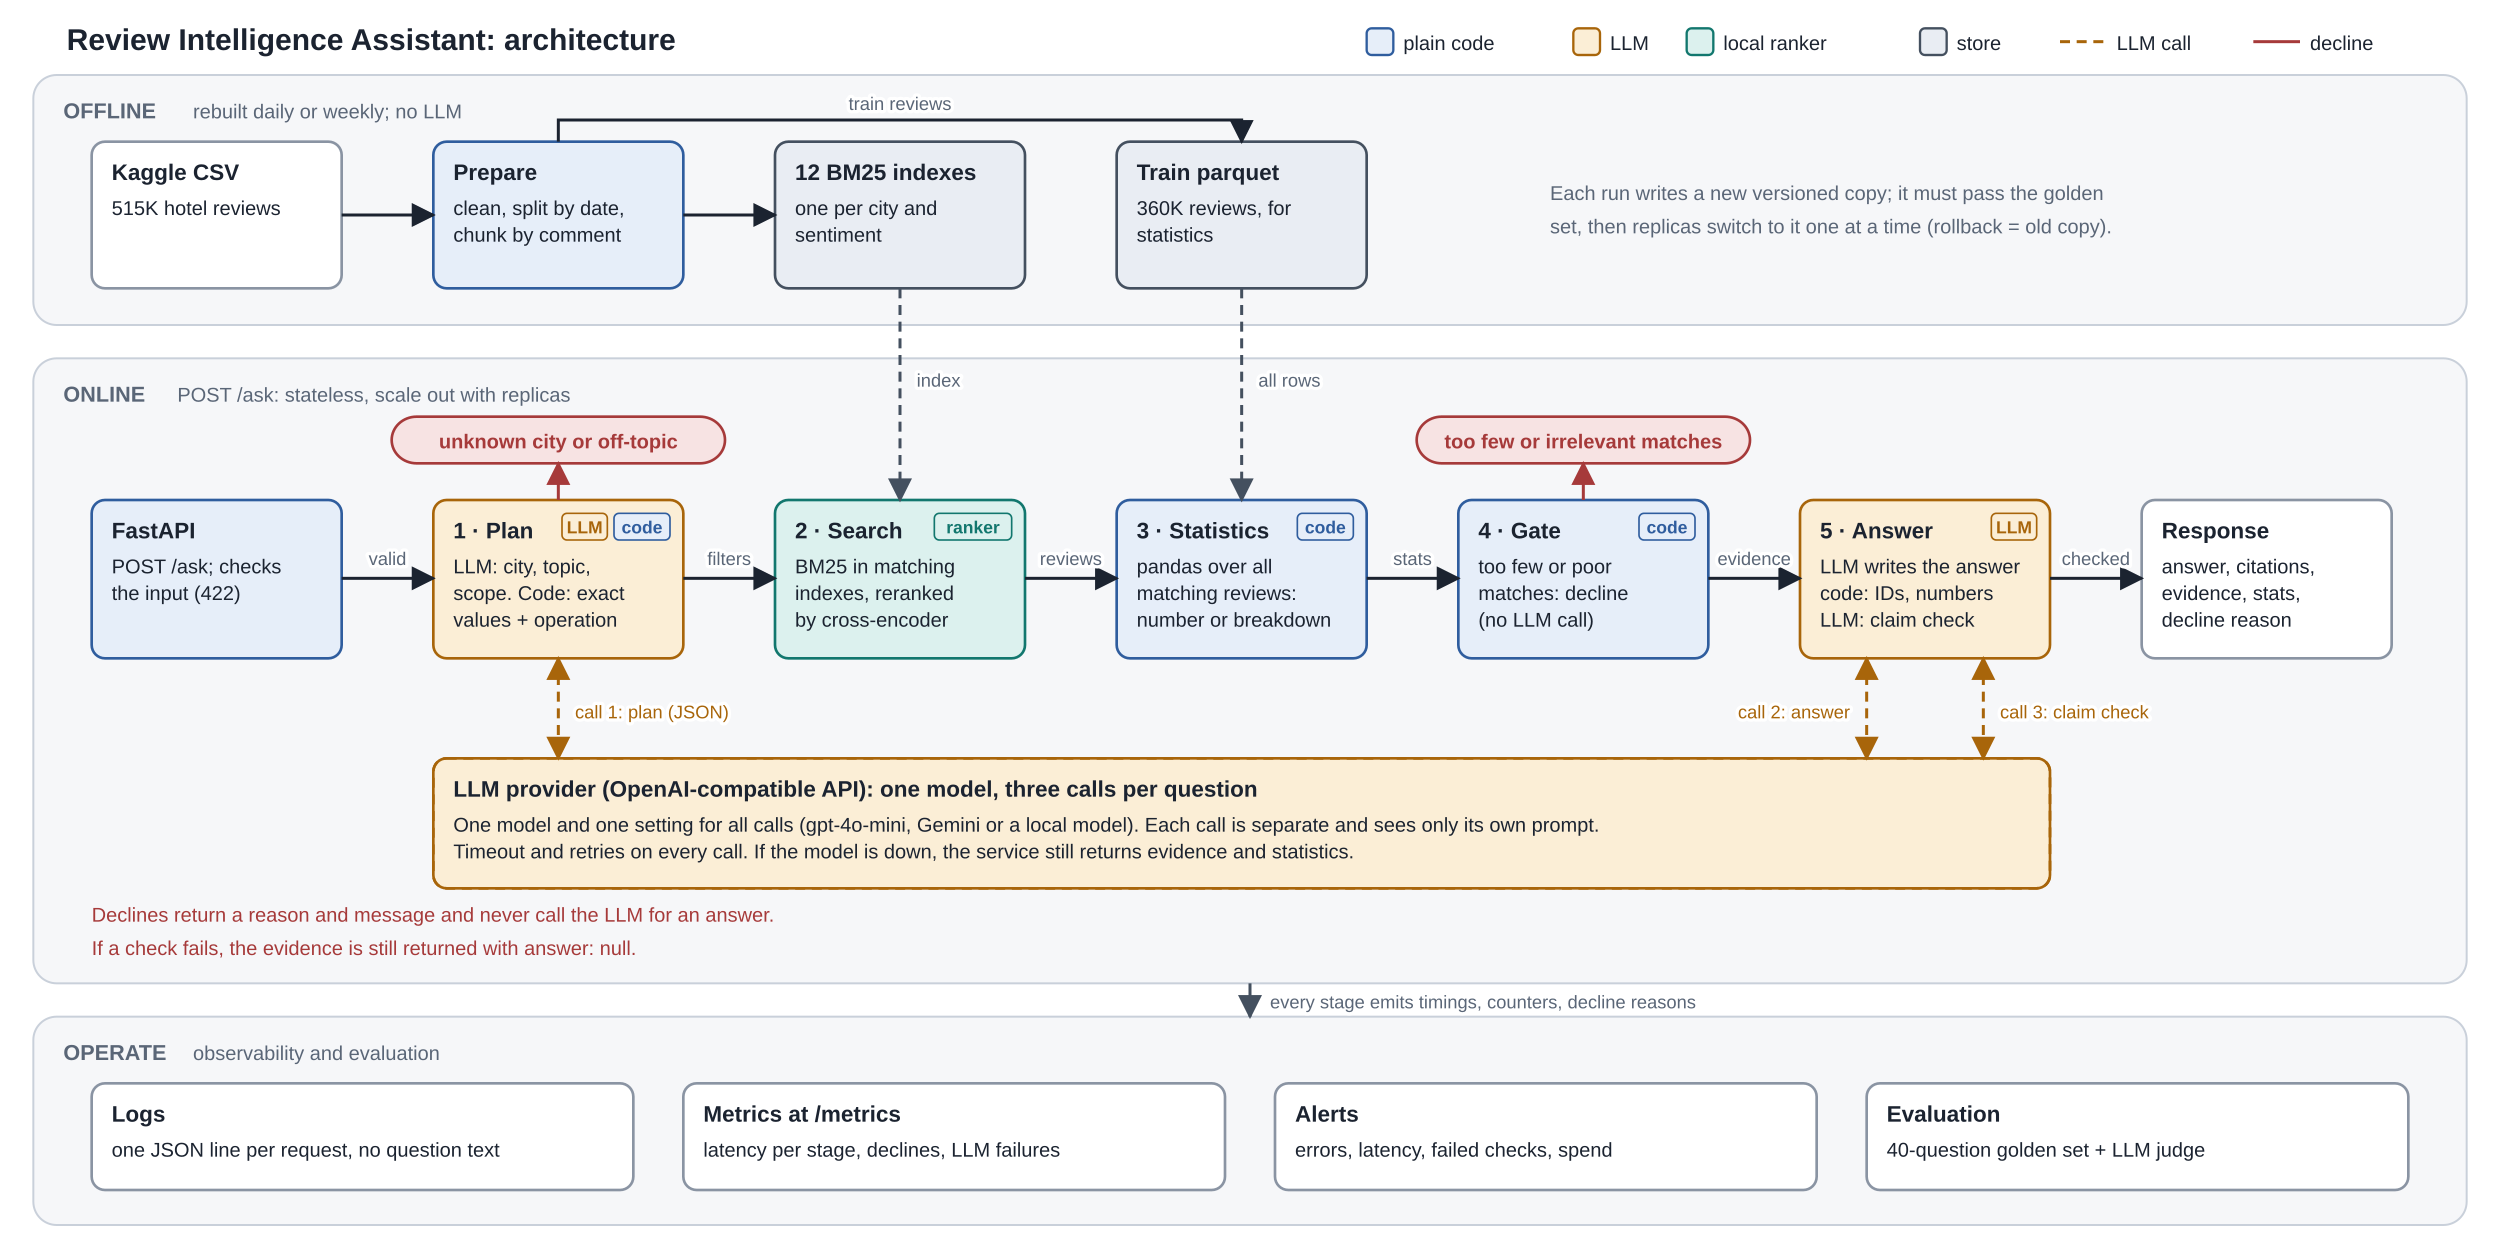
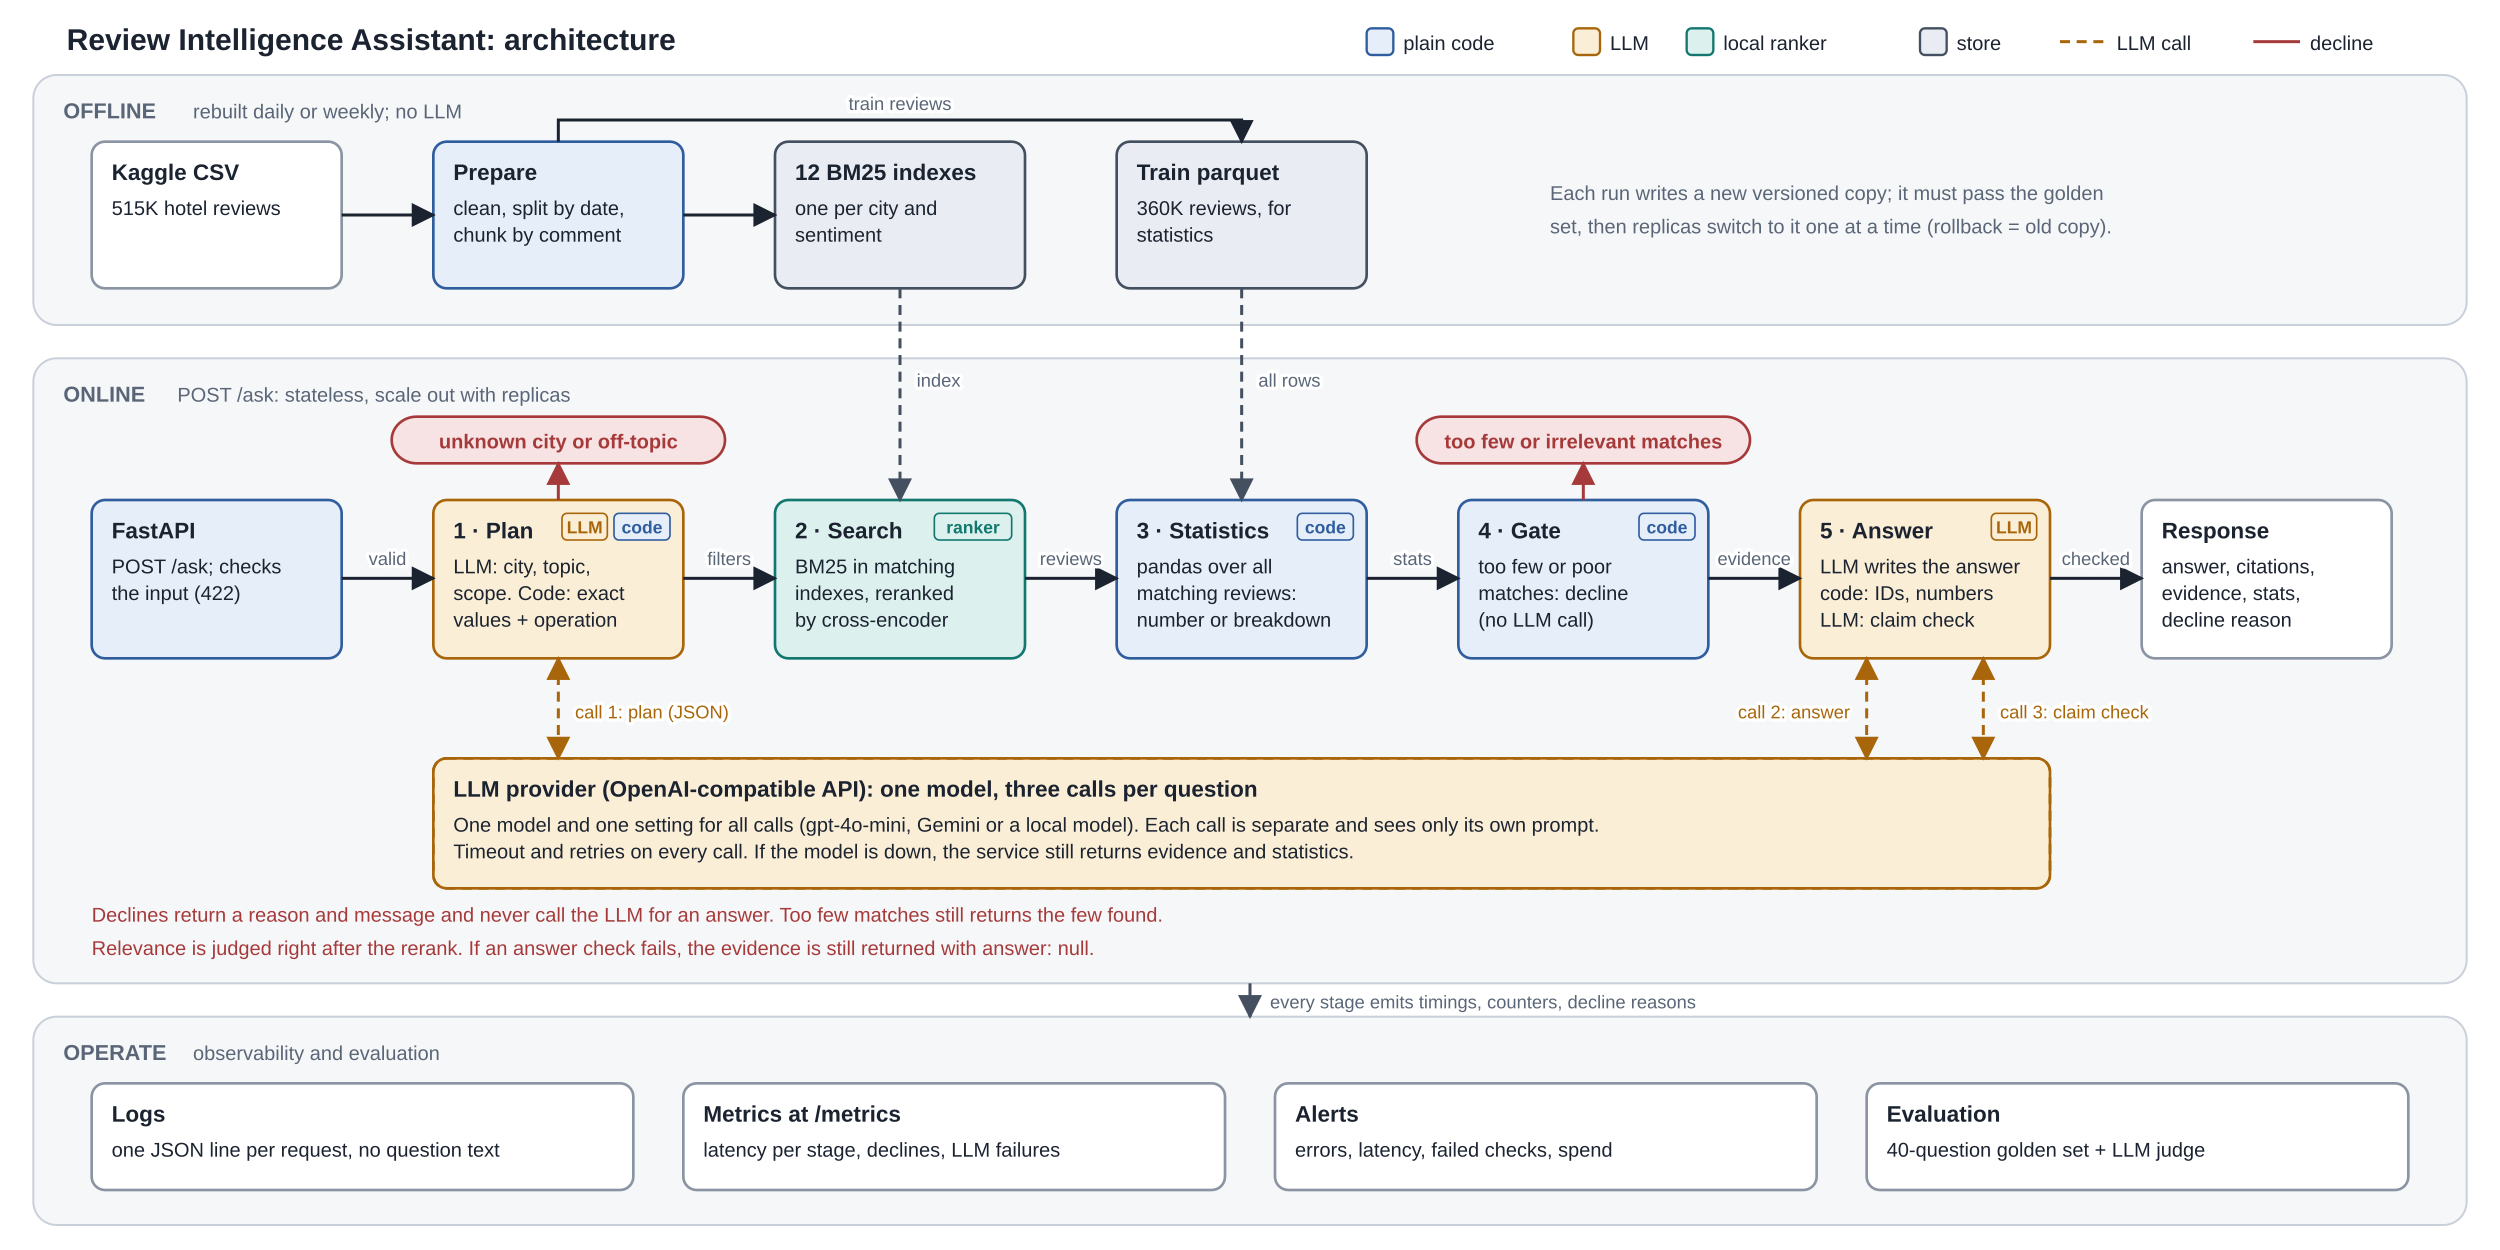
<svg xmlns="http://www.w3.org/2000/svg" viewBox="0 0 1500 750" width="1500" height="750" role="img" aria-label="Architecture of the review assistant: an offline step builds the search indexes and statistics; each question is planned, searched, counted, gated, answered and checked, and every model output passes a code check before it reaches the user.">
  <defs>
    <marker id="a-ink" viewBox="0 0 10 10" refX="9" refY="5" markerWidth="8" markerHeight="8" orient="auto-start-reverse">
      <path d="M0 0 L10 5 L0 10 z" fill="#1b2330" />
    </marker>
    <marker id="a-amber" viewBox="0 0 10 10" refX="9" refY="5" markerWidth="8" markerHeight="8" orient="auto-start-reverse">
      <path d="M0 0 L10 5 L0 10 z" fill="#a8650a" />
    </marker>
    <marker id="a-red" viewBox="0 0 10 10" refX="9" refY="5" markerWidth="8" markerHeight="8" orient="auto-start-reverse">
      <path d="M0 0 L10 5 L0 10 z" fill="#a63a3a" />
    </marker>
    <marker id="a-grey" viewBox="0 0 10 10" refX="9" refY="5" markerWidth="8" markerHeight="8" orient="auto-start-reverse">
      <path d="M0 0 L10 5 L0 10 z" fill="#44505f" />
    </marker>
  </defs>
  <rect width="1500" height="750" fill="#ffffff" />
  <text x="40" y="30" font-size="18" font-weight="bold" fill="#1b2330" text-anchor="start" font-family="Segoe UI, Arial, sans-serif">Review Intelligence Assistant: architecture</text>
  <rect x="820" y="17" width="16" height="16" rx="3" fill="#e6eef9" stroke="#2f5d9e" stroke-width="1.4" />
  <text x="842" y="30" font-size="12" font-weight="normal" fill="#1b2330" text-anchor="start" font-family="Segoe UI, Arial, sans-serif">plain code</text>
  <rect x="944" y="17" width="16" height="16" rx="3" fill="#fbeed6" stroke="#a8650a" stroke-width="1.4" />
  <text x="966" y="30" font-size="12" font-weight="normal" fill="#1b2330" text-anchor="start" font-family="Segoe UI, Arial, sans-serif">LLM</text>
  <rect x="1012" y="17" width="16" height="16" rx="3" fill="#dcf1ee" stroke="#12776e" stroke-width="1.4" />
  <text x="1034" y="30" font-size="12" font-weight="normal" fill="#1b2330" text-anchor="start" font-family="Segoe UI, Arial, sans-serif">local ranker</text>
  <rect x="1152" y="17" width="16" height="16" rx="3" fill="#e9edf3" stroke="#44505f" stroke-width="1.4" />
  <text x="1174" y="30" font-size="12" font-weight="normal" fill="#1b2330" text-anchor="start" font-family="Segoe UI, Arial, sans-serif">store</text>
  <path d="M1236 25 L1264 25" stroke="#a8650a" stroke-width="1.8" stroke-dasharray="6 4" />
  <text x="1270" y="30" font-size="12" font-weight="normal" fill="#1b2330" text-anchor="start" font-family="Segoe UI, Arial, sans-serif">LLM call</text>
  <path d="M1352 25 L1380 25" stroke="#a63a3a" stroke-width="1.8" />
  <text x="1386" y="30" font-size="12" font-weight="normal" fill="#1b2330" text-anchor="start" font-family="Segoe UI, Arial, sans-serif">decline</text>
  <rect x="20" y="45" width="1460" height="150" rx="14" fill="#f6f7f9" stroke="#c9d0da" stroke-width="1.2" />
  <text x="38" y="71" font-size="13" font-weight="bold" fill="#5a6677" text-anchor="start" font-family="Segoe UI, Arial, sans-serif">OFFLINE</text>
  <text x="115.8" y="71" font-size="12" font-weight="normal" fill="#5a6677" text-anchor="start" font-family="Segoe UI, Arial, sans-serif">rebuilt daily or weekly; no LLM</text>
  <rect x="55" y="85" width="150" height="88" rx="8" fill="#ffffff" stroke="#8a94a3" stroke-width="1.6" />
  <text x="67" y="108" font-size="13.5" font-weight="bold" fill="#1b2330" text-anchor="start" font-family="Segoe UI, Arial, sans-serif">Kaggle CSV</text>
  <text x="67" y="129" font-size="12" font-weight="normal" fill="#1b2330" text-anchor="start" font-family="Segoe UI, Arial, sans-serif">515K hotel reviews</text>
  <rect x="260" y="85" width="150" height="88" rx="8" fill="#e6eef9" stroke="#2f5d9e" stroke-width="1.6" />
  <text x="272" y="108" font-size="13.5" font-weight="bold" fill="#1b2330" text-anchor="start" font-family="Segoe UI, Arial, sans-serif">Prepare</text>
  <text x="272" y="129" font-size="12" font-weight="normal" fill="#1b2330" text-anchor="start" font-family="Segoe UI, Arial, sans-serif">clean, split by date,</text>
  <text x="272" y="145" font-size="12" font-weight="normal" fill="#1b2330" text-anchor="start" font-family="Segoe UI, Arial, sans-serif">chunk by comment</text>
  <rect x="465" y="85" width="150" height="88" rx="8" fill="#e9edf3" stroke="#44505f" stroke-width="1.6" />
  <text x="477" y="108" font-size="13.5" font-weight="bold" fill="#1b2330" text-anchor="start" font-family="Segoe UI, Arial, sans-serif">12 BM25 indexes</text>
  <text x="477" y="129" font-size="12" font-weight="normal" fill="#1b2330" text-anchor="start" font-family="Segoe UI, Arial, sans-serif">one per city and</text>
  <text x="477" y="145" font-size="12" font-weight="normal" fill="#1b2330" text-anchor="start" font-family="Segoe UI, Arial, sans-serif">sentiment</text>
  <rect x="670" y="85" width="150" height="88" rx="8" fill="#e9edf3" stroke="#44505f" stroke-width="1.6" />
  <text x="682" y="108" font-size="13.5" font-weight="bold" fill="#1b2330" text-anchor="start" font-family="Segoe UI, Arial, sans-serif">Train parquet</text>
  <text x="682" y="129" font-size="12" font-weight="normal" fill="#1b2330" text-anchor="start" font-family="Segoe UI, Arial, sans-serif">360K reviews, for</text>
  <text x="682" y="145" font-size="12" font-weight="normal" fill="#1b2330" text-anchor="start" font-family="Segoe UI, Arial, sans-serif">statistics</text>
  <path d="M205 129 L260 129" fill="none" stroke="#1b2330" stroke-width="1.8" marker-end="url(#a-ink)" />
  <path d="M410 129 L465 129" fill="none" stroke="#1b2330" stroke-width="1.8" marker-end="url(#a-ink)" />
  <path d="M335.0 85 L335.0 72 L745.0 72 L745.0 85" fill="none" stroke="#1b2330" stroke-width="1.8" marker-end="url(#a-ink)" />
  <text x="540.0" y="66" font-size="11" font-weight="normal" fill="#5a6677" text-anchor="middle" font-family="Segoe UI, Arial, sans-serif" stroke="#ffffff" stroke-width="4" paint-order="stroke" stroke-linejoin="round">train reviews</text>
  <text x="930" y="120" font-size="12" font-weight="normal" fill="#5a6677" text-anchor="start" font-family="Segoe UI, Arial, sans-serif">Each run writes a new versioned copy; it must pass the golden</text>
  <text x="930" y="140" font-size="12" font-weight="normal" fill="#5a6677" text-anchor="start" font-family="Segoe UI, Arial, sans-serif">set, then replicas switch to it one at a time (rollback = old copy).</text>
  <rect x="20" y="215" width="1460" height="375" rx="14" fill="#f6f7f9" stroke="#c9d0da" stroke-width="1.2" />
  <text x="38" y="241" font-size="13" font-weight="bold" fill="#5a6677" text-anchor="start" font-family="Segoe UI, Arial, sans-serif">ONLINE</text>
  <text x="106.4" y="241" font-size="12" font-weight="normal" fill="#5a6677" text-anchor="start" font-family="Segoe UI, Arial, sans-serif">POST /ask: stateless, scale out with replicas</text>
  <rect x="55" y="300" width="150" height="95" rx="8" fill="#e6eef9" stroke="#2f5d9e" stroke-width="1.6" />
  <text x="67" y="323" font-size="13.5" font-weight="bold" fill="#1b2330" text-anchor="start" font-family="Segoe UI, Arial, sans-serif">FastAPI</text>
  <text x="67" y="344" font-size="12" font-weight="normal" fill="#1b2330" text-anchor="start" font-family="Segoe UI, Arial, sans-serif">POST /ask; checks</text>
  <text x="67" y="360" font-size="12" font-weight="normal" fill="#1b2330" text-anchor="start" font-family="Segoe UI, Arial, sans-serif">the input (422)</text>
  <rect x="260" y="300" width="150" height="95" rx="8" fill="#fbeed6" stroke="#a8650a" stroke-width="1.6" />
  <text x="272" y="323" font-size="13.5" font-weight="bold" fill="#1b2330" text-anchor="start" font-family="Segoe UI, Arial, sans-serif">1 · Plan</text>
  <text x="272" y="344" font-size="12" font-weight="normal" fill="#1b2330" text-anchor="start" font-family="Segoe UI, Arial, sans-serif">LLM: city, topic,</text>
  <text x="272" y="360" font-size="12" font-weight="normal" fill="#1b2330" text-anchor="start" font-family="Segoe UI, Arial, sans-serif">scope. Code: exact</text>
  <text x="272" y="376" font-size="12" font-weight="normal" fill="#1b2330" text-anchor="start" font-family="Segoe UI, Arial, sans-serif">values + operation</text>
  <rect x="368.4" y="308" width="33.6" height="16" rx="3" fill="#e6eef9" stroke="#2f5d9e" stroke-width="1" />
  <text x="385.2" y="320" font-size="10.5" font-weight="bold" fill="#2f5d9e" text-anchor="middle" font-family="Segoe UI, Arial, sans-serif">code</text>
  <rect x="337.2" y="308" width="27.2" height="16" rx="3" fill="#fbeed6" stroke="#a8650a" stroke-width="1" />
  <text x="350.8" y="320" font-size="10.5" font-weight="bold" fill="#a8650a" text-anchor="middle" font-family="Segoe UI, Arial, sans-serif">LLM</text>
  <rect x="465" y="300" width="150" height="95" rx="8" fill="#dcf1ee" stroke="#12776e" stroke-width="1.6" />
  <text x="477" y="323" font-size="13.5" font-weight="bold" fill="#1b2330" text-anchor="start" font-family="Segoe UI, Arial, sans-serif">2 · Search</text>
  <text x="477" y="344" font-size="12" font-weight="normal" fill="#1b2330" text-anchor="start" font-family="Segoe UI, Arial, sans-serif">BM25 in matching</text>
  <text x="477" y="360" font-size="12" font-weight="normal" fill="#1b2330" text-anchor="start" font-family="Segoe UI, Arial, sans-serif">indexes, reranked</text>
  <text x="477" y="376" font-size="12" font-weight="normal" fill="#1b2330" text-anchor="start" font-family="Segoe UI, Arial, sans-serif">by cross-encoder</text>
  <rect x="560.6" y="308" width="46.4" height="16" rx="3" fill="#dcf1ee" stroke="#12776e" stroke-width="1" />
  <text x="583.8" y="320" font-size="10.5" font-weight="bold" fill="#12776e" text-anchor="middle" font-family="Segoe UI, Arial, sans-serif">ranker</text>
  <rect x="670" y="300" width="150" height="95" rx="8" fill="#e6eef9" stroke="#2f5d9e" stroke-width="1.6" />
  <text x="682" y="323" font-size="13.5" font-weight="bold" fill="#1b2330" text-anchor="start" font-family="Segoe UI, Arial, sans-serif">3 · Statistics</text>
  <text x="682" y="344" font-size="12" font-weight="normal" fill="#1b2330" text-anchor="start" font-family="Segoe UI, Arial, sans-serif">pandas over all</text>
  <text x="682" y="360" font-size="12" font-weight="normal" fill="#1b2330" text-anchor="start" font-family="Segoe UI, Arial, sans-serif">matching reviews:</text>
  <text x="682" y="376" font-size="12" font-weight="normal" fill="#1b2330" text-anchor="start" font-family="Segoe UI, Arial, sans-serif">number or breakdown</text>
  <rect x="778.4" y="308" width="33.6" height="16" rx="3" fill="#e6eef9" stroke="#2f5d9e" stroke-width="1" />
  <text x="795.2" y="320" font-size="10.5" font-weight="bold" fill="#2f5d9e" text-anchor="middle" font-family="Segoe UI, Arial, sans-serif">code</text>
  <rect x="875" y="300" width="150" height="95" rx="8" fill="#e6eef9" stroke="#2f5d9e" stroke-width="1.6" />
  <text x="887" y="323" font-size="13.5" font-weight="bold" fill="#1b2330" text-anchor="start" font-family="Segoe UI, Arial, sans-serif">4 · Gate</text>
  <text x="887" y="344" font-size="12" font-weight="normal" fill="#1b2330" text-anchor="start" font-family="Segoe UI, Arial, sans-serif">too few or poor</text>
  <text x="887" y="360" font-size="12" font-weight="normal" fill="#1b2330" text-anchor="start" font-family="Segoe UI, Arial, sans-serif">matches: decline</text>
  <text x="887" y="376" font-size="12" font-weight="normal" fill="#1b2330" text-anchor="start" font-family="Segoe UI, Arial, sans-serif">(no LLM call)</text>
  <rect x="983.4" y="308" width="33.6" height="16" rx="3" fill="#e6eef9" stroke="#2f5d9e" stroke-width="1" />
  <text x="1000.2" y="320" font-size="10.5" font-weight="bold" fill="#2f5d9e" text-anchor="middle" font-family="Segoe UI, Arial, sans-serif">code</text>
  <rect x="1080" y="300" width="150" height="95" rx="8" fill="#fbeed6" stroke="#a8650a" stroke-width="1.6" />
  <text x="1092" y="323" font-size="13.5" font-weight="bold" fill="#1b2330" text-anchor="start" font-family="Segoe UI, Arial, sans-serif">5 · Answer</text>
  <text x="1092" y="344" font-size="12" font-weight="normal" fill="#1b2330" text-anchor="start" font-family="Segoe UI, Arial, sans-serif">LLM writes the answer</text>
  <text x="1092" y="360" font-size="12" font-weight="normal" fill="#1b2330" text-anchor="start" font-family="Segoe UI, Arial, sans-serif">code: IDs, numbers</text>
  <text x="1092" y="376" font-size="12" font-weight="normal" fill="#1b2330" text-anchor="start" font-family="Segoe UI, Arial, sans-serif">LLM: claim check</text>
  <rect x="1194.8" y="308" width="27.2" height="16" rx="3" fill="#fbeed6" stroke="#a8650a" stroke-width="1" />
  <text x="1208.4" y="320" font-size="10.5" font-weight="bold" fill="#a8650a" text-anchor="middle" font-family="Segoe UI, Arial, sans-serif">LLM</text>
  <rect x="1285" y="300" width="150" height="95" rx="8" fill="#ffffff" stroke="#8a94a3" stroke-width="1.6" />
  <text x="1297" y="323" font-size="13.5" font-weight="bold" fill="#1b2330" text-anchor="start" font-family="Segoe UI, Arial, sans-serif">Response</text>
  <text x="1297" y="344" font-size="12" font-weight="normal" fill="#1b2330" text-anchor="start" font-family="Segoe UI, Arial, sans-serif">answer, citations,</text>
  <text x="1297" y="360" font-size="12" font-weight="normal" fill="#1b2330" text-anchor="start" font-family="Segoe UI, Arial, sans-serif">evidence, stats,</text>
  <text x="1297" y="376" font-size="12" font-weight="normal" fill="#1b2330" text-anchor="start" font-family="Segoe UI, Arial, sans-serif">decline reason</text>
  <path d="M205 347 L260 347" fill="none" stroke="#1b2330" stroke-width="1.8" marker-end="url(#a-ink)" />
  <text x="232.5" y="339" font-size="11" font-weight="normal" fill="#5a6677" text-anchor="middle" font-family="Segoe UI, Arial, sans-serif" stroke="#ffffff" stroke-width="4" paint-order="stroke" stroke-linejoin="round">valid</text>
  <path d="M410 347 L465 347" fill="none" stroke="#1b2330" stroke-width="1.8" marker-end="url(#a-ink)" />
  <text x="437.5" y="339" font-size="11" font-weight="normal" fill="#5a6677" text-anchor="middle" font-family="Segoe UI, Arial, sans-serif" stroke="#ffffff" stroke-width="4" paint-order="stroke" stroke-linejoin="round">filters</text>
  <path d="M615 347 L670 347" fill="none" stroke="#1b2330" stroke-width="1.8" marker-end="url(#a-ink)" />
  <text x="642.5" y="339" font-size="11" font-weight="normal" fill="#5a6677" text-anchor="middle" font-family="Segoe UI, Arial, sans-serif" stroke="#ffffff" stroke-width="4" paint-order="stroke" stroke-linejoin="round">reviews</text>
  <path d="M820 347 L875 347" fill="none" stroke="#1b2330" stroke-width="1.8" marker-end="url(#a-ink)" />
  <text x="847.5" y="339" font-size="11" font-weight="normal" fill="#5a6677" text-anchor="middle" font-family="Segoe UI, Arial, sans-serif" stroke="#ffffff" stroke-width="4" paint-order="stroke" stroke-linejoin="round">stats</text>
  <path d="M1025 347 L1080 347" fill="none" stroke="#1b2330" stroke-width="1.8" marker-end="url(#a-ink)" />
  <text x="1052.5" y="339" font-size="11" font-weight="normal" fill="#5a6677" text-anchor="middle" font-family="Segoe UI, Arial, sans-serif" stroke="#ffffff" stroke-width="4" paint-order="stroke" stroke-linejoin="round">evidence</text>
  <path d="M1230 347 L1285 347" fill="none" stroke="#1b2330" stroke-width="1.8" marker-end="url(#a-ink)" />
  <text x="1257.5" y="339" font-size="11" font-weight="normal" fill="#5a6677" text-anchor="middle" font-family="Segoe UI, Arial, sans-serif" stroke="#ffffff" stroke-width="4" paint-order="stroke" stroke-linejoin="round">checked</text>
  <path d="M540.0 173 L540.0 300" fill="none" stroke="#44505f" stroke-width="1.8" stroke-dasharray="6 4" marker-end="url(#a-grey)" />
  <text x="550.0" y="232" font-size="11" font-weight="normal" fill="#5a6677" text-anchor="start" font-family="Segoe UI, Arial, sans-serif" stroke="#ffffff" stroke-width="4" paint-order="stroke" stroke-linejoin="round">index</text>
  <path d="M745.0 173 L745.0 300" fill="none" stroke="#44505f" stroke-width="1.8" stroke-dasharray="6 4" marker-end="url(#a-grey)" />
  <text x="755.0" y="232" font-size="11" font-weight="normal" fill="#5a6677" text-anchor="start" font-family="Segoe UI, Arial, sans-serif" stroke="#ffffff" stroke-width="4" paint-order="stroke" stroke-linejoin="round">all rows</text>
  <rect x="260" y="455" width="970" height="78" rx="8" fill="#fbeed6" stroke="#a8650a" stroke-width="1.6" />
  <text x="272" y="478" font-size="13.5" font-weight="bold" fill="#1b2330" text-anchor="start" font-family="Segoe UI, Arial, sans-serif">LLM provider (OpenAI-compatible API): one model, three calls per question</text>
  <text x="272" y="499" font-size="12" font-weight="normal" fill="#1b2330" text-anchor="start" font-family="Segoe UI, Arial, sans-serif">One model and one setting for all calls (gpt-4o-mini, Gemini or a local model). Each call is separate and sees only its own prompt.</text>
  <text x="272" y="515" font-size="12" font-weight="normal" fill="#1b2330" text-anchor="start" font-family="Segoe UI, Arial, sans-serif">Timeout and retries on every call. If the model is down, the service still returns evidence and statistics.</text>
  <rect x="260" y="455" width="970" height="78" rx="8" fill="none" stroke="#a8650a" stroke-width="1.6" stroke-dasharray="6 4" />
  <path d="M335.0 395 L335.0 455" fill="none" stroke="#a8650a" stroke-width="1.8" stroke-dasharray="6 4" marker-end="url(#a-amber)" marker-start="url(#a-amber)" />
  <text x="345.0" y="431" font-size="11" font-weight="normal" fill="#a8650a" text-anchor="start" font-family="Segoe UI, Arial, sans-serif" stroke="#ffffff" stroke-width="4" paint-order="stroke" stroke-linejoin="round">call 1: plan (JSON)</text>
  <path d="M1120.0 395 L1120.0 455" fill="none" stroke="#a8650a" stroke-width="1.8" stroke-dasharray="6 4" marker-end="url(#a-amber)" marker-start="url(#a-amber)" />
  <text x="1110.0" y="431" font-size="11" font-weight="normal" fill="#a8650a" text-anchor="end" font-family="Segoe UI, Arial, sans-serif" stroke="#ffffff" stroke-width="4" paint-order="stroke" stroke-linejoin="round">call 2: answer</text>
  <path d="M1190.0 395 L1190.0 455" fill="none" stroke="#a8650a" stroke-width="1.8" stroke-dasharray="6 4" marker-end="url(#a-amber)" marker-start="url(#a-amber)" />
  <text x="1200.0" y="431" font-size="11" font-weight="normal" fill="#a8650a" text-anchor="start" font-family="Segoe UI, Arial, sans-serif" stroke="#ffffff" stroke-width="4" paint-order="stroke" stroke-linejoin="round">call 3: claim check</text>
  <rect x="235.0" y="250" width="200" height="28" rx="15" fill="#f7e3e3" stroke="#a63a3a" stroke-width="1.6" />
  <text x="335.0" y="269" font-size="12" font-weight="bold" fill="#a63a3a" text-anchor="middle" font-family="Segoe UI, Arial, sans-serif">unknown city or off-topic</text>
  <path d="M335.0 300 L335.0 278" fill="none" stroke="#a63a3a" stroke-width="1.8" marker-end="url(#a-red)" />
  <rect x="850.0" y="250" width="200" height="28" rx="15" fill="#f7e3e3" stroke="#a63a3a" stroke-width="1.6" />
  <text x="950.0" y="269" font-size="12" font-weight="bold" fill="#a63a3a" text-anchor="middle" font-family="Segoe UI, Arial, sans-serif">too few or irrelevant matches</text>
  <path d="M950.0 300 L950.0 278" fill="none" stroke="#a63a3a" stroke-width="1.8" marker-end="url(#a-red)" />
-   <text x="55" y="553" font-size="12" font-weight="normal" fill="#a63a3a" text-anchor="start" font-family="Segoe UI, Arial, sans-serif">Declines return a reason and message and never call the LLM for an answer.</text>
-   <text x="55" y="573" font-size="12" font-weight="normal" fill="#a63a3a" text-anchor="start" font-family="Segoe UI, Arial, sans-serif">If a check fails, the evidence is still returned with answer: null.</text>
+   <text x="55" y="553" font-size="12" font-weight="normal" fill="#a63a3a" text-anchor="start" font-family="Segoe UI, Arial, sans-serif">Declines return a reason and message and never call the LLM for an answer. Too few matches still returns the few found.</text>
+   <text x="55" y="573" font-size="12" font-weight="normal" fill="#a63a3a" text-anchor="start" font-family="Segoe UI, Arial, sans-serif">Relevance is judged right after the rerank. If an answer check fails, the evidence is still returned with answer: null.</text>
  <rect x="20" y="610" width="1460" height="125" rx="14" fill="#f6f7f9" stroke="#c9d0da" stroke-width="1.2" />
  <text x="38" y="636" font-size="13" font-weight="bold" fill="#5a6677" text-anchor="start" font-family="Segoe UI, Arial, sans-serif">OPERATE</text>
  <text x="115.8" y="636" font-size="12" font-weight="normal" fill="#5a6677" text-anchor="start" font-family="Segoe UI, Arial, sans-serif">observability and evaluation</text>
  <path d="M750 590 L750 610" fill="none" stroke="#44505f" stroke-width="1.8" marker-end="url(#a-grey)" />
  <text x="762" y="605" font-size="11" font-weight="normal" fill="#5a6677" text-anchor="start" font-family="Segoe UI, Arial, sans-serif" stroke="#ffffff" stroke-width="4" paint-order="stroke" stroke-linejoin="round">every stage emits timings, counters, decline reasons</text>
  <rect x="55" y="650" width="325" height="64" rx="8" fill="#ffffff" stroke="#8a94a3" stroke-width="1.6" />
  <text x="67" y="673" font-size="13.5" font-weight="bold" fill="#1b2330" text-anchor="start" font-family="Segoe UI, Arial, sans-serif">Logs</text>
  <text x="67" y="694" font-size="12" font-weight="normal" fill="#1b2330" text-anchor="start" font-family="Segoe UI, Arial, sans-serif">one JSON line per request, no question text</text>
  <rect x="410" y="650" width="325" height="64" rx="8" fill="#ffffff" stroke="#8a94a3" stroke-width="1.6" />
  <text x="422" y="673" font-size="13.5" font-weight="bold" fill="#1b2330" text-anchor="start" font-family="Segoe UI, Arial, sans-serif">Metrics at /metrics</text>
  <text x="422" y="694" font-size="12" font-weight="normal" fill="#1b2330" text-anchor="start" font-family="Segoe UI, Arial, sans-serif">latency per stage, declines, LLM failures</text>
  <rect x="765" y="650" width="325" height="64" rx="8" fill="#ffffff" stroke="#8a94a3" stroke-width="1.6" />
  <text x="777" y="673" font-size="13.5" font-weight="bold" fill="#1b2330" text-anchor="start" font-family="Segoe UI, Arial, sans-serif">Alerts</text>
  <text x="777" y="694" font-size="12" font-weight="normal" fill="#1b2330" text-anchor="start" font-family="Segoe UI, Arial, sans-serif">errors, latency, failed checks, spend</text>
  <rect x="1120" y="650" width="325" height="64" rx="8" fill="#ffffff" stroke="#8a94a3" stroke-width="1.6" />
  <text x="1132" y="673" font-size="13.5" font-weight="bold" fill="#1b2330" text-anchor="start" font-family="Segoe UI, Arial, sans-serif">Evaluation</text>
  <text x="1132" y="694" font-size="12" font-weight="normal" fill="#1b2330" text-anchor="start" font-family="Segoe UI, Arial, sans-serif">40-question golden set + LLM judge</text>
</svg>
